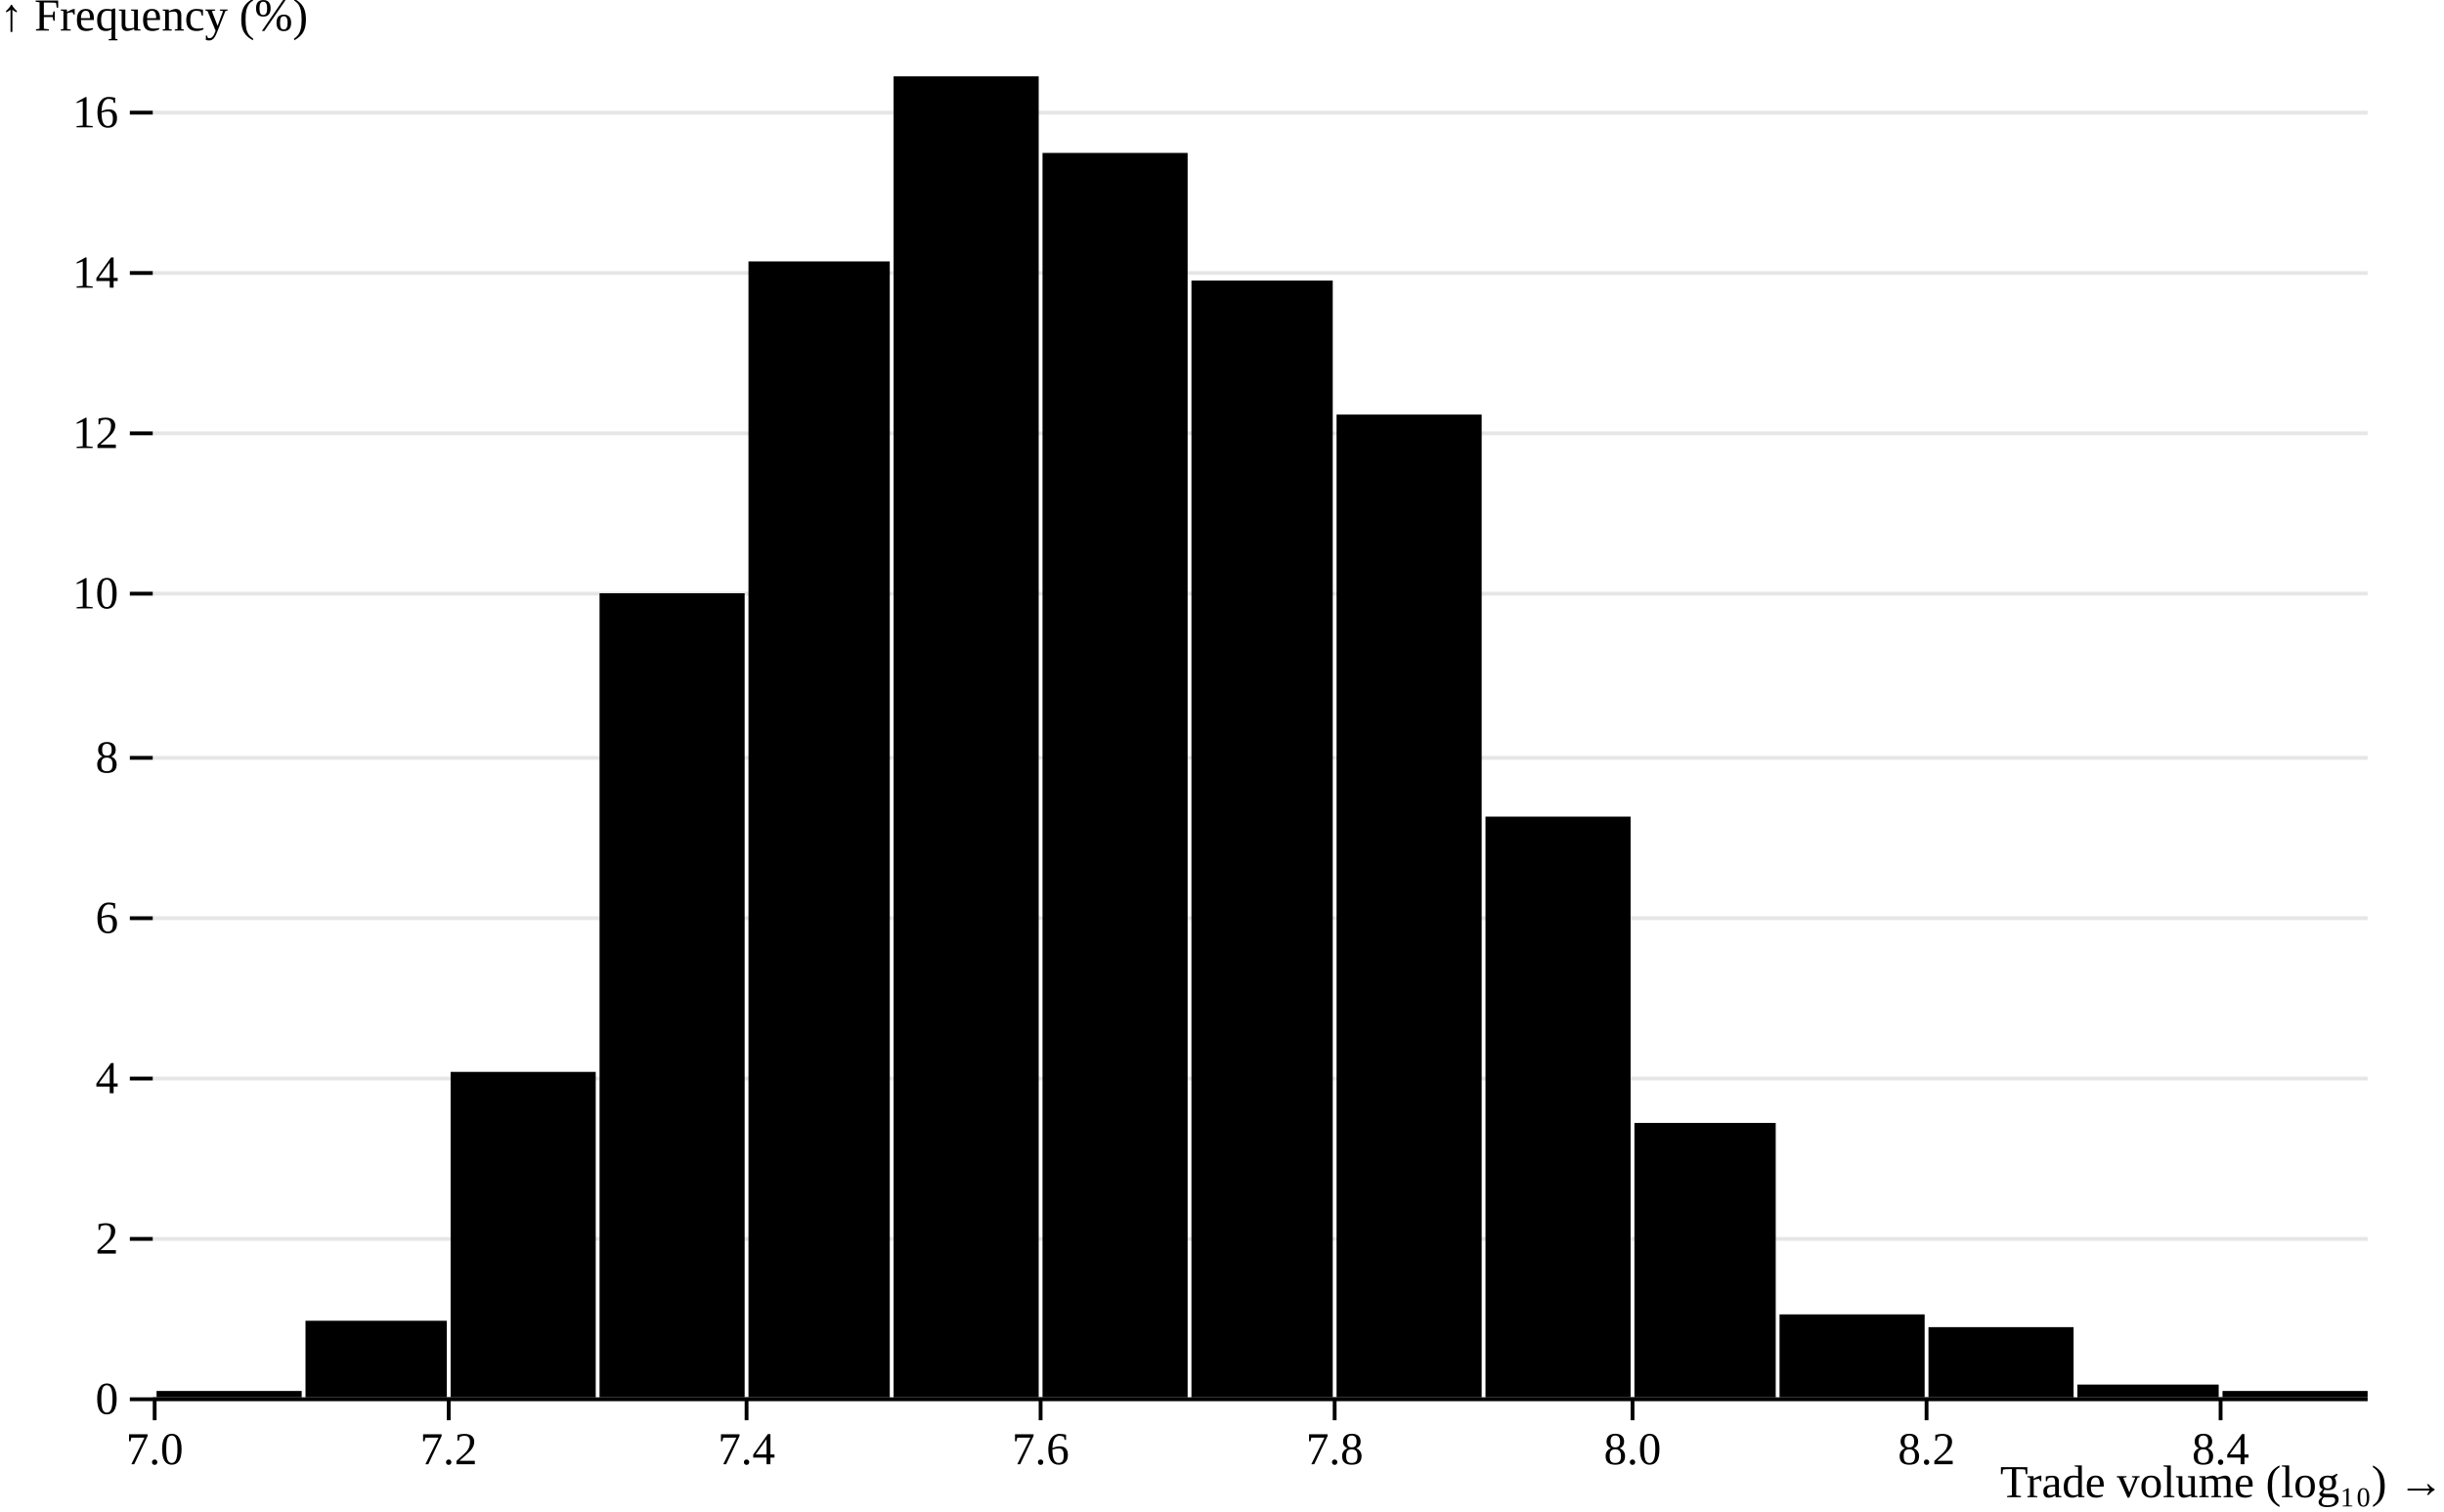
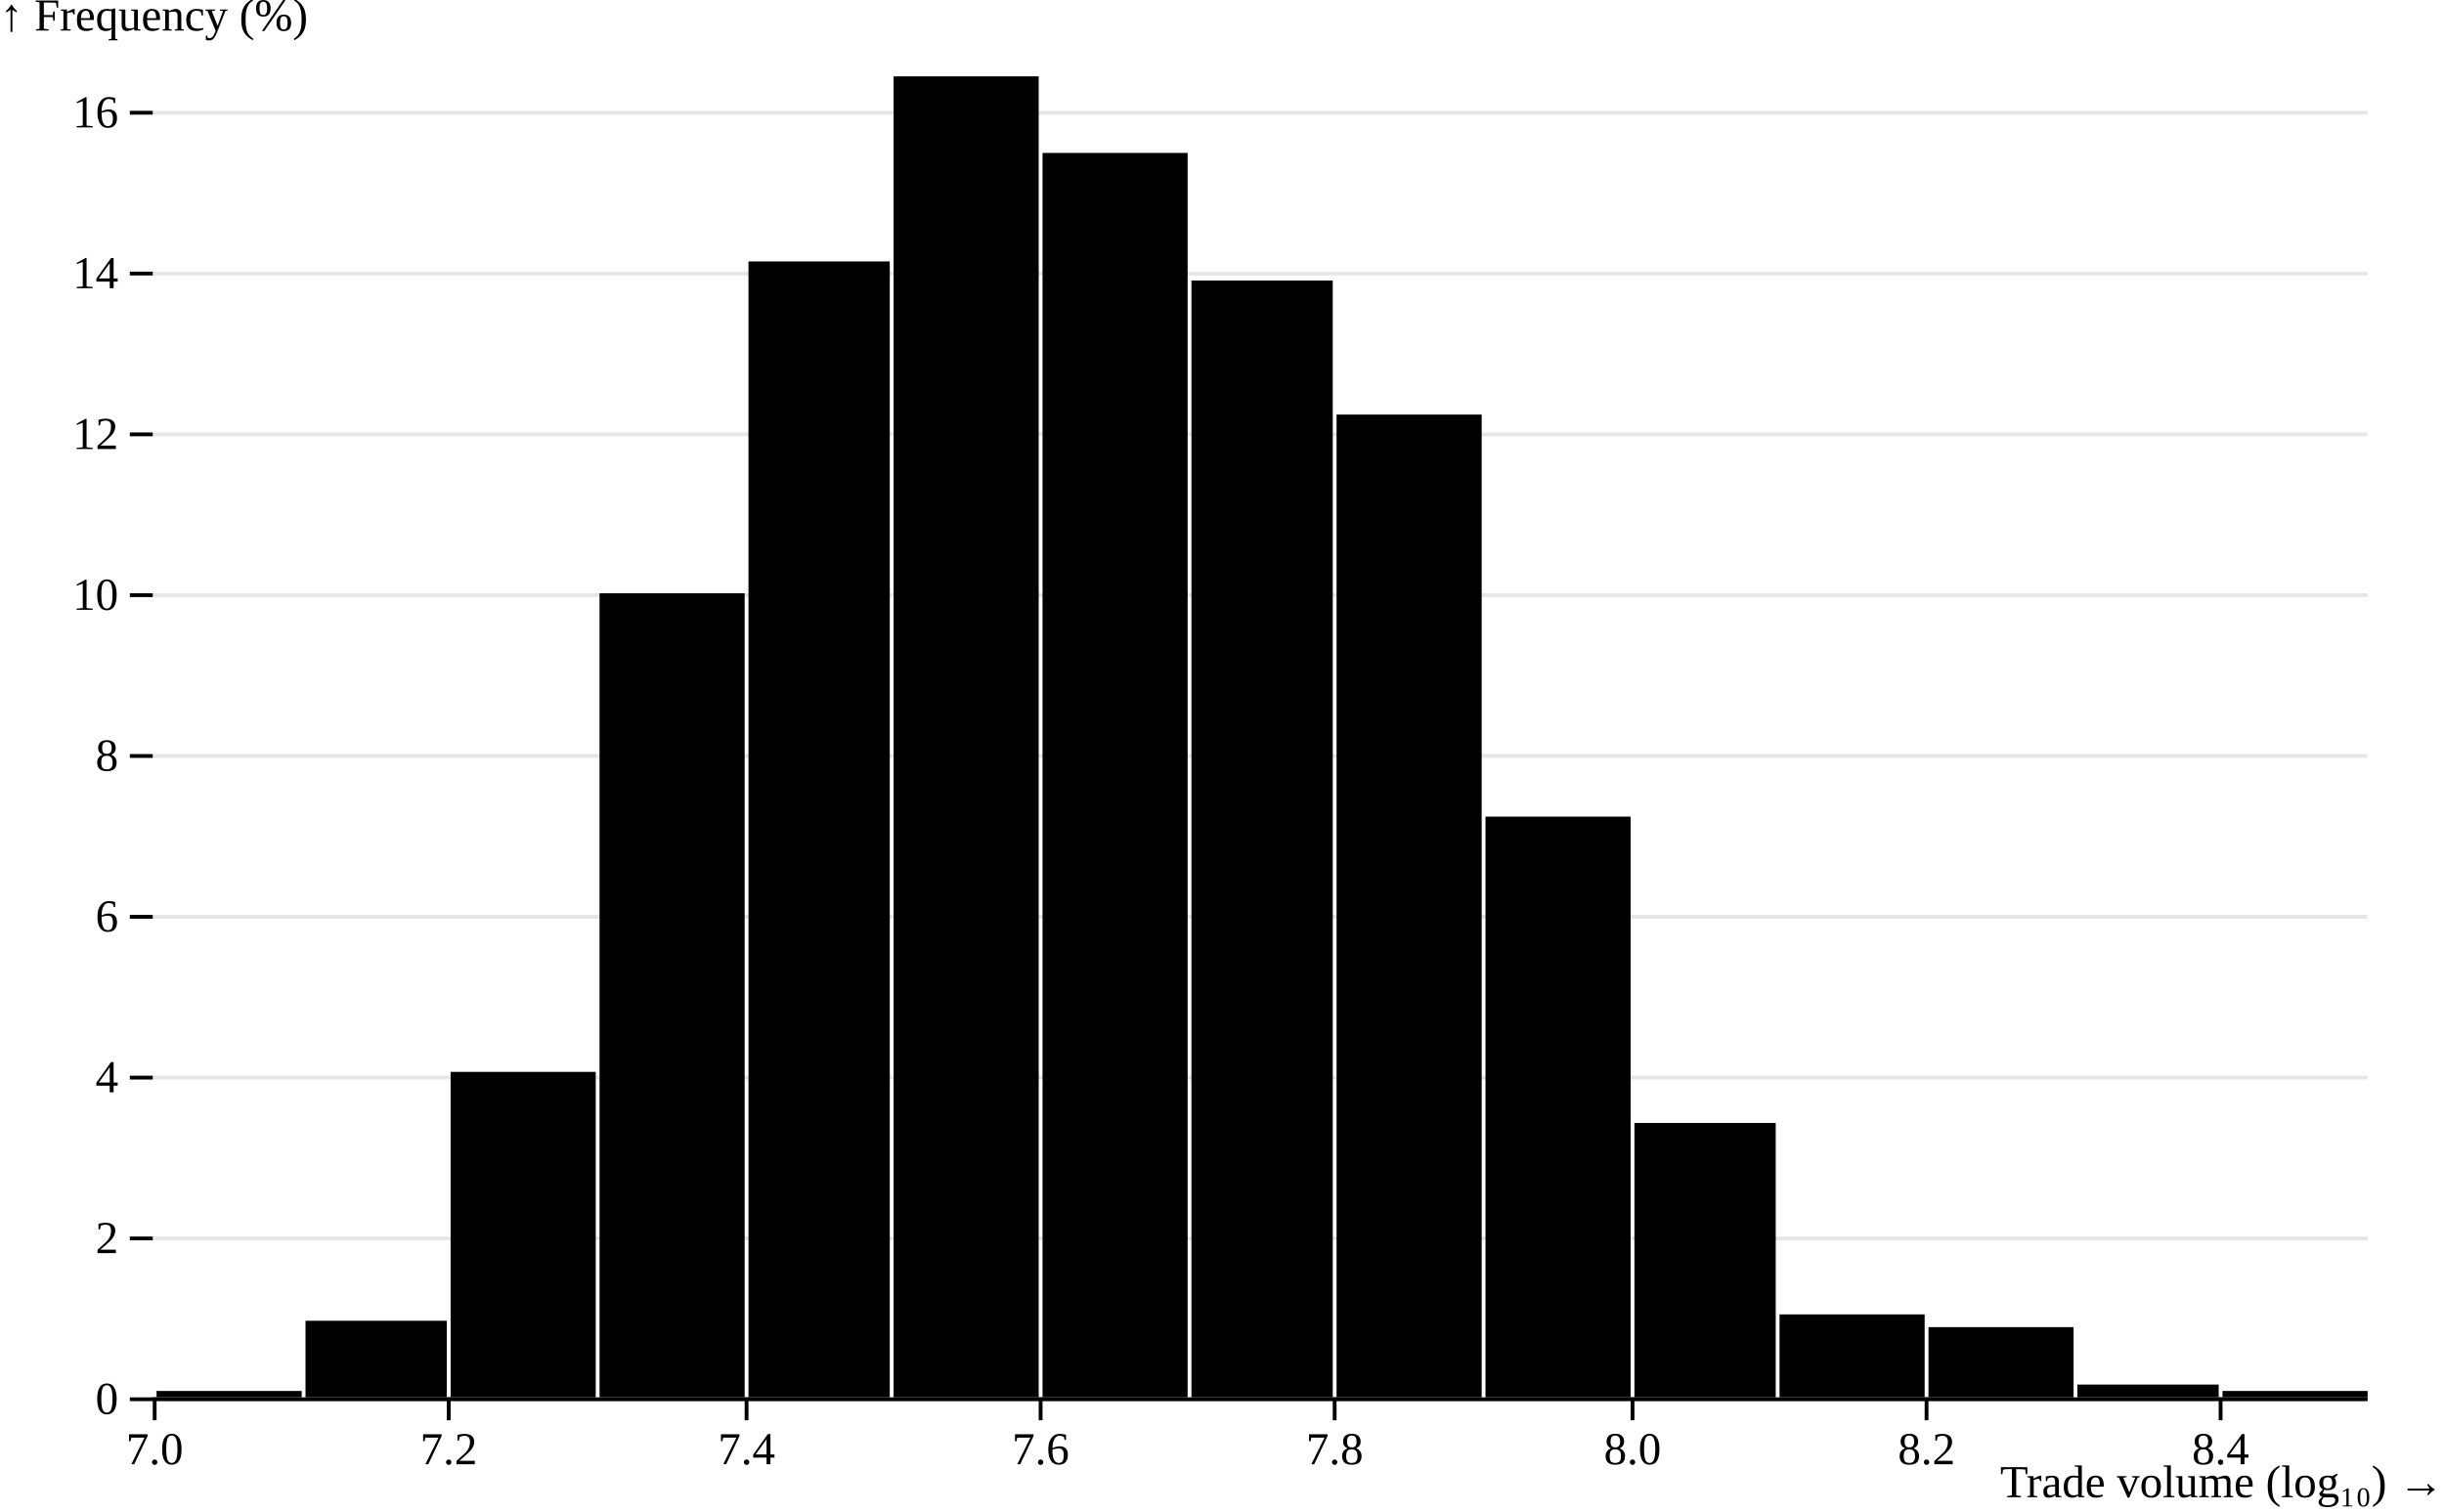
<svg xmlns="http://www.w3.org/2000/svg" class="plot" fill="currentColor" text-anchor="middle" width="640" height="396" viewBox="0 0 640 396">
  <g transform="translate(40,0)" fill="none" text-anchor="end">
    <g class="tick" opacity="1" transform="translate(0,366.5)">
      <line stroke="currentColor" x2="-6" />
      <line stroke="currentColor" x2="580" stroke-opacity="0.1" />
      <text fill="currentColor" x="-9" dy="0.32em">0</text>
    </g>
-     <g class="tick" opacity="1" transform="translate(0,324.5)">
+     <g class="tick" opacity="1" transform="translate(0,324.3783)">
      <line stroke="currentColor" x2="-6" />
      <line stroke="currentColor" x2="580" stroke-opacity="0.1" />
      <text fill="currentColor" x="-9" dy="0.32em">2</text>
    </g>
-     <g class="tick" opacity="1" transform="translate(0,282.5)">
+     <g class="tick" opacity="1" transform="translate(0,282.2565)">
      <line stroke="currentColor" x2="-6" />
      <line stroke="currentColor" x2="580" stroke-opacity="0.1" />
      <text fill="currentColor" x="-9" dy="0.32em">4</text>
    </g>
-     <g class="tick" opacity="1" transform="translate(0,240.5)">
+     <g class="tick" opacity="1" transform="translate(0,240.1348)">
      <line stroke="currentColor" x2="-6" />
      <line stroke="currentColor" x2="580" stroke-opacity="0.1" />
      <text fill="currentColor" x="-9" dy="0.32em">6</text>
    </g>
-     <g class="tick" opacity="1" transform="translate(0,198.5)">
+     <g class="tick" opacity="1" transform="translate(0,198.013)">
      <line stroke="currentColor" x2="-6" />
      <line stroke="currentColor" x2="580" stroke-opacity="0.1" />
      <text fill="currentColor" x="-9" dy="0.32em">8</text>
    </g>
-     <g class="tick" opacity="1" transform="translate(0,155.5)">
+     <g class="tick" opacity="1" transform="translate(0,155.8913)">
      <line stroke="currentColor" x2="-6" />
      <line stroke="currentColor" x2="580" stroke-opacity="0.1" />
      <text fill="currentColor" x="-9" dy="0.32em">10</text>
    </g>
-     <g class="tick" opacity="1" transform="translate(0,113.5)">
+     <g class="tick" opacity="1" transform="translate(0,113.7696)">
      <line stroke="currentColor" x2="-6" />
      <line stroke="currentColor" x2="580" stroke-opacity="0.1" />
      <text fill="currentColor" x="-9" dy="0.32em">12</text>
    </g>
-     <g class="tick" opacity="1" transform="translate(0,71.5)">
+     <g class="tick" opacity="1" transform="translate(0,71.64783)">
      <line stroke="currentColor" x2="-6" />
      <line stroke="currentColor" x2="580" stroke-opacity="0.1" />
      <text fill="currentColor" x="-9" dy="0.32em">14</text>
    </g>
-     <g class="tick" opacity="1" transform="translate(0,29.5)">
+     <g class="tick" opacity="1" transform="translate(0,29.52609)">
      <line stroke="currentColor" x2="-6" />
      <line stroke="currentColor" x2="580" stroke-opacity="0.1" />
      <text fill="currentColor" x="-9" dy="0.32em">16</text>
    </g>
    <text fill="currentColor" transform="translate(-40,20)" dy="-1em" text-anchor="start">↑ Frequency (%)</text>
  </g>
  <g transform="translate(0,366)" fill="none" text-anchor="middle">
    <g class="tick" opacity="1" transform="translate(40.5,0)">
      <line stroke="currentColor" y2="6" />
      <text fill="currentColor" y="9" dy="0.71em">7.0</text>
    </g>
    <g class="tick" opacity="1" transform="translate(117.5,0)">
      <line stroke="currentColor" y2="6" />
      <text fill="currentColor" y="9" dy="0.71em">7.2</text>
    </g>
    <g class="tick" opacity="1" transform="translate(195.5,0)">
      <line stroke="currentColor" y2="6" />
      <text fill="currentColor" y="9" dy="0.71em">7.4</text>
    </g>
    <g class="tick" opacity="1" transform="translate(272.5,0)">
      <line stroke="currentColor" y2="6" />
      <text fill="currentColor" y="9" dy="0.71em">7.6</text>
    </g>
    <g class="tick" opacity="1" transform="translate(349.5,0)">
      <line stroke="currentColor" y2="6" />
      <text fill="currentColor" y="9" dy="0.71em">7.8</text>
    </g>
    <g class="tick" opacity="1" transform="translate(427.5,0)">
      <line stroke="currentColor" y2="6" />
      <text fill="currentColor" y="9" dy="0.71em">8.0</text>
    </g>
    <g class="tick" opacity="1" transform="translate(504.5,0)">
      <line stroke="currentColor" y2="6" />
      <text fill="currentColor" y="9" dy="0.71em">8.2</text>
    </g>
    <g class="tick" opacity="1" transform="translate(581.5,0)">
      <line stroke="currentColor" y2="6" />
      <text fill="currentColor" y="9" dy="0.71em">8.4</text>
    </g>
    <text fill="currentColor" transform="translate(640,30)" dy="-0.32em" text-anchor="end">Trade volume (log₁₀) →</text>
  </g>
  <g>
    <rect x="41" y="364.329" width="38" height="1.671" />
    <rect x="80" y="345.942" width="37" height="20.058" />
    <rect x="118" y="280.754" width="38" height="85.246" />
    <rect x="157" y="155.391" width="38" height="210.609" />
    <rect x="196" y="68.473" width="37" height="297.527" />
    <rect x="234" y="20" width="38" height="346" />
    <rect x="273" y="40.058" width="38" height="325.942" />
    <rect x="312" y="73.488" width="37" height="292.512" />
    <rect x="350" y="108.589" width="38" height="257.411" />
    <rect x="389" y="213.894" width="38" height="152.106" />
    <rect x="428" y="294.126" width="37" height="71.874" />
    <rect x="466" y="344.271" width="38" height="21.729" />
    <rect x="505" y="347.614" width="38" height="18.386" />
    <rect x="544" y="362.657" width="37" height="3.343" />
    <rect x="582" y="364.329" width="38" height="1.671" />
  </g>
  <g stroke="currentColor" transform="translate(0,0.5)">
    <line x1="40" x2="620" y1="366" y2="366" />
  </g>
</svg>
